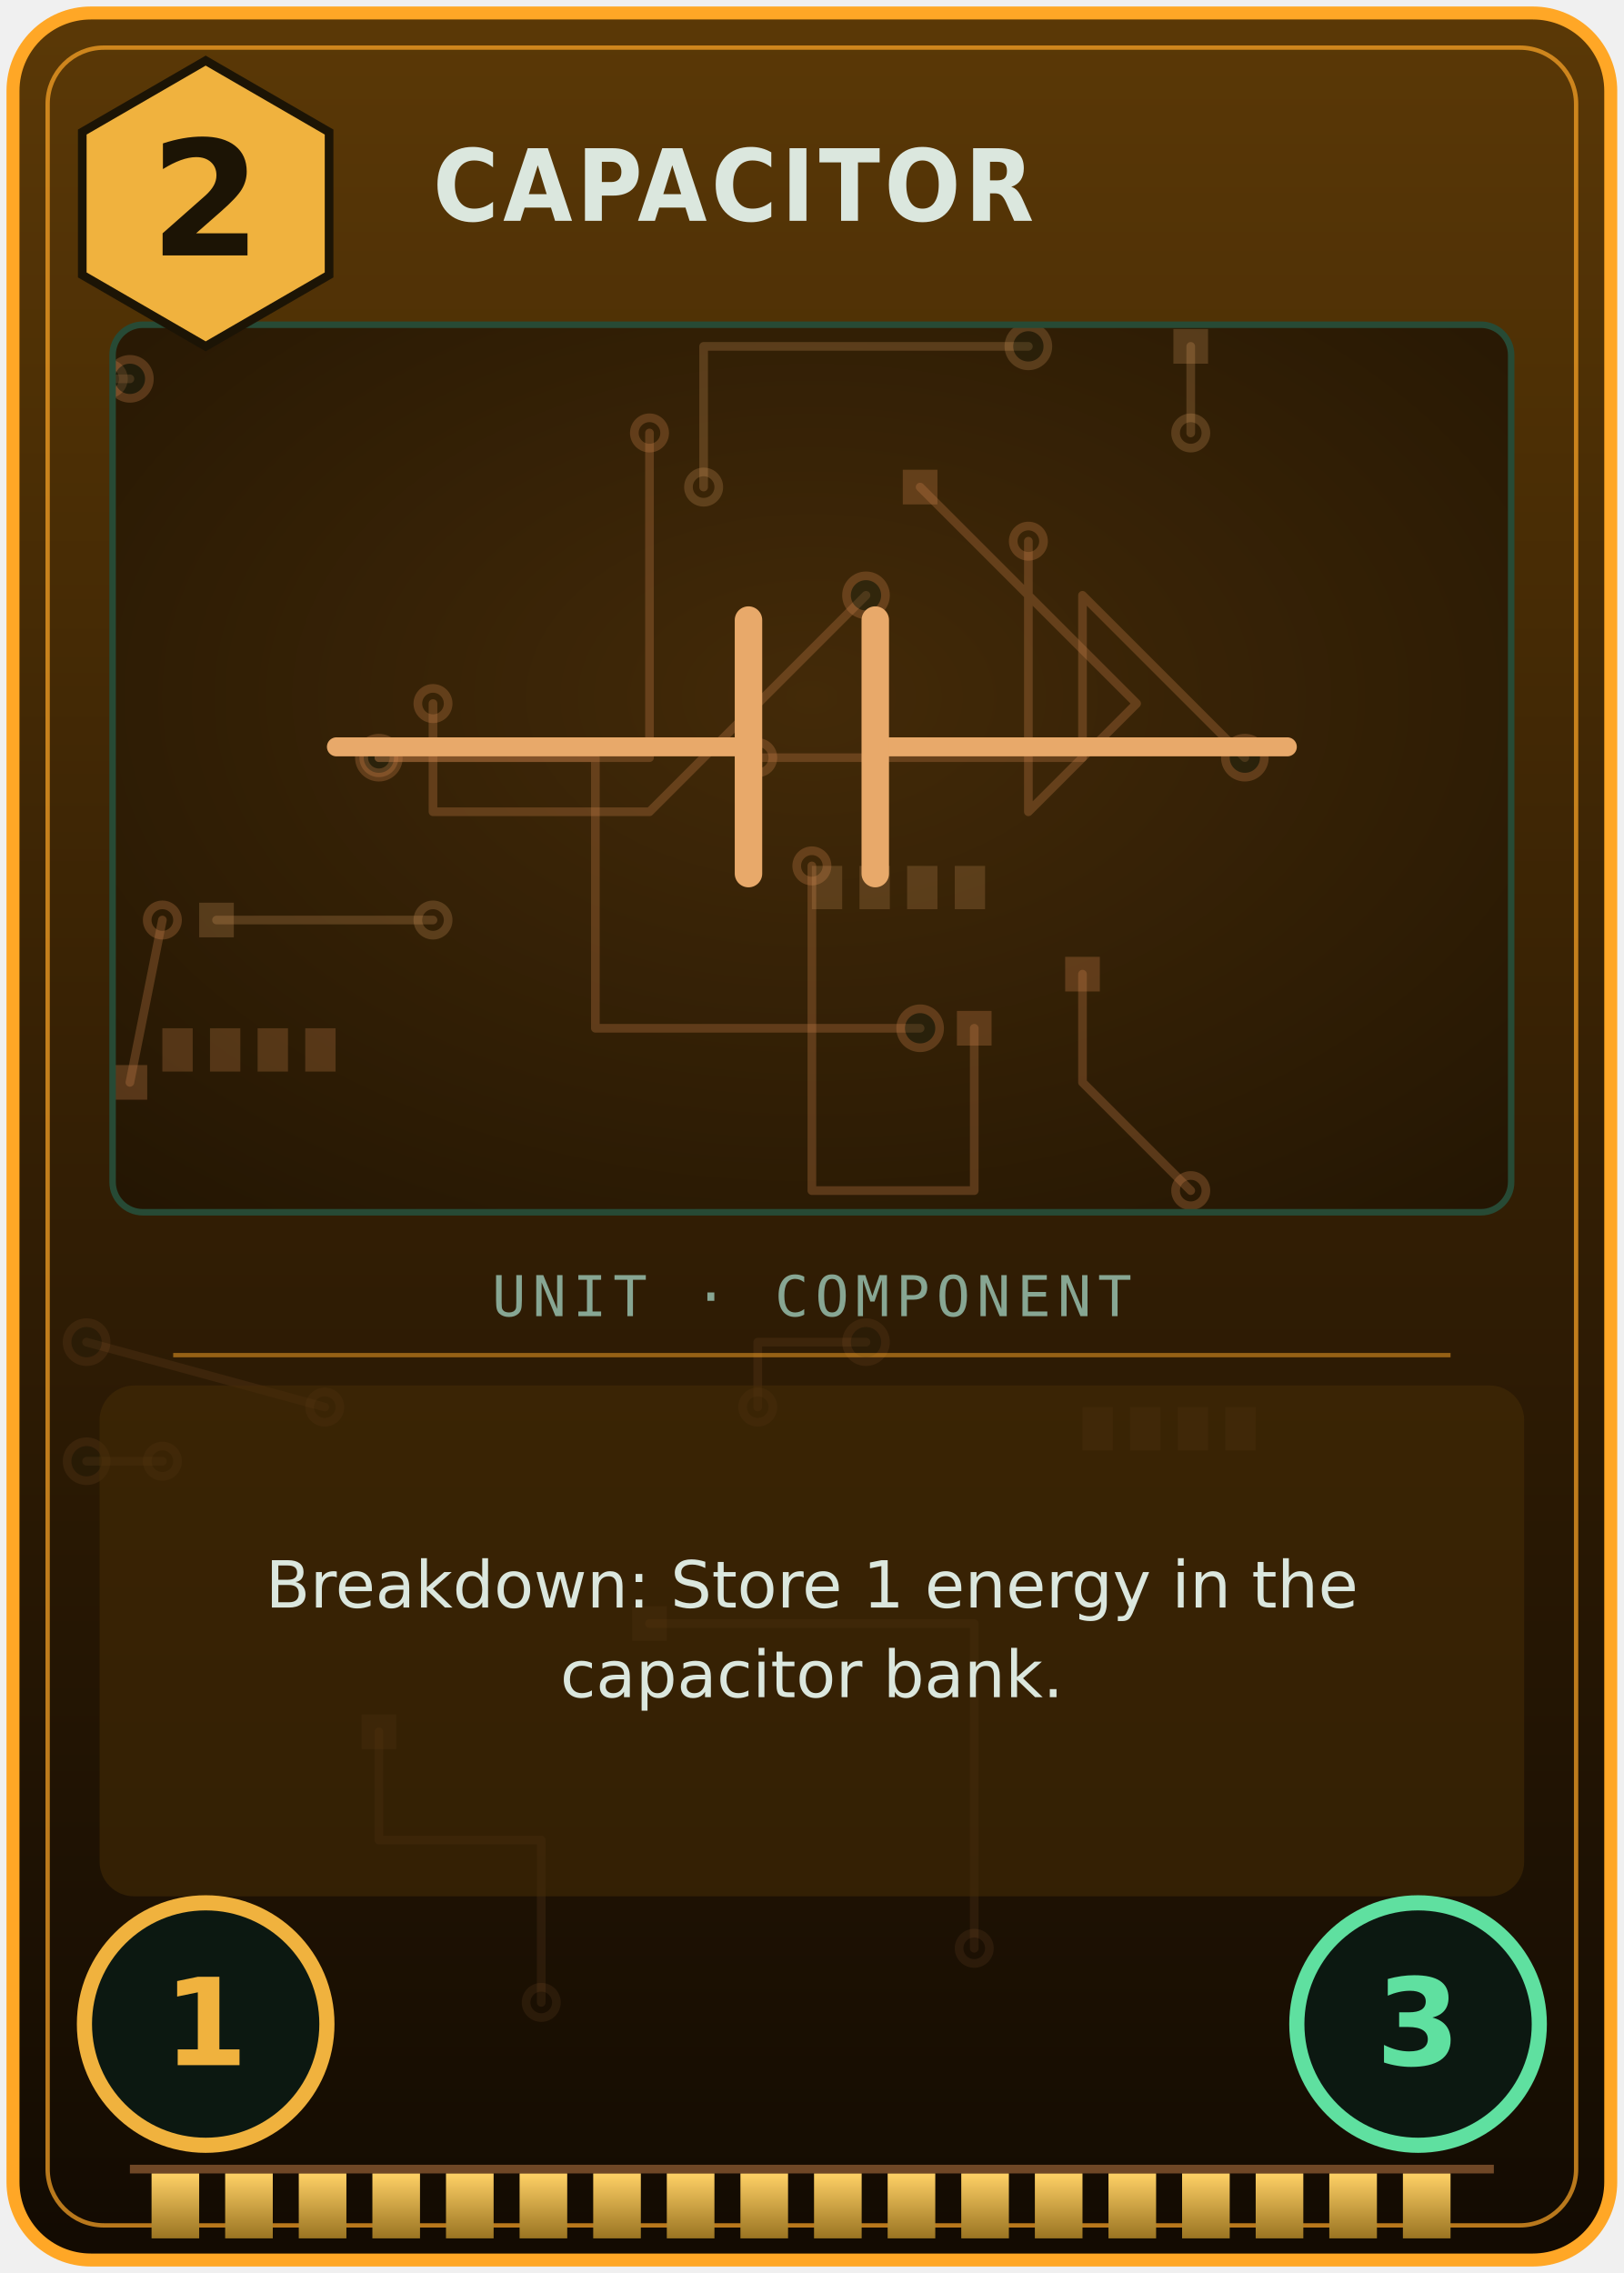
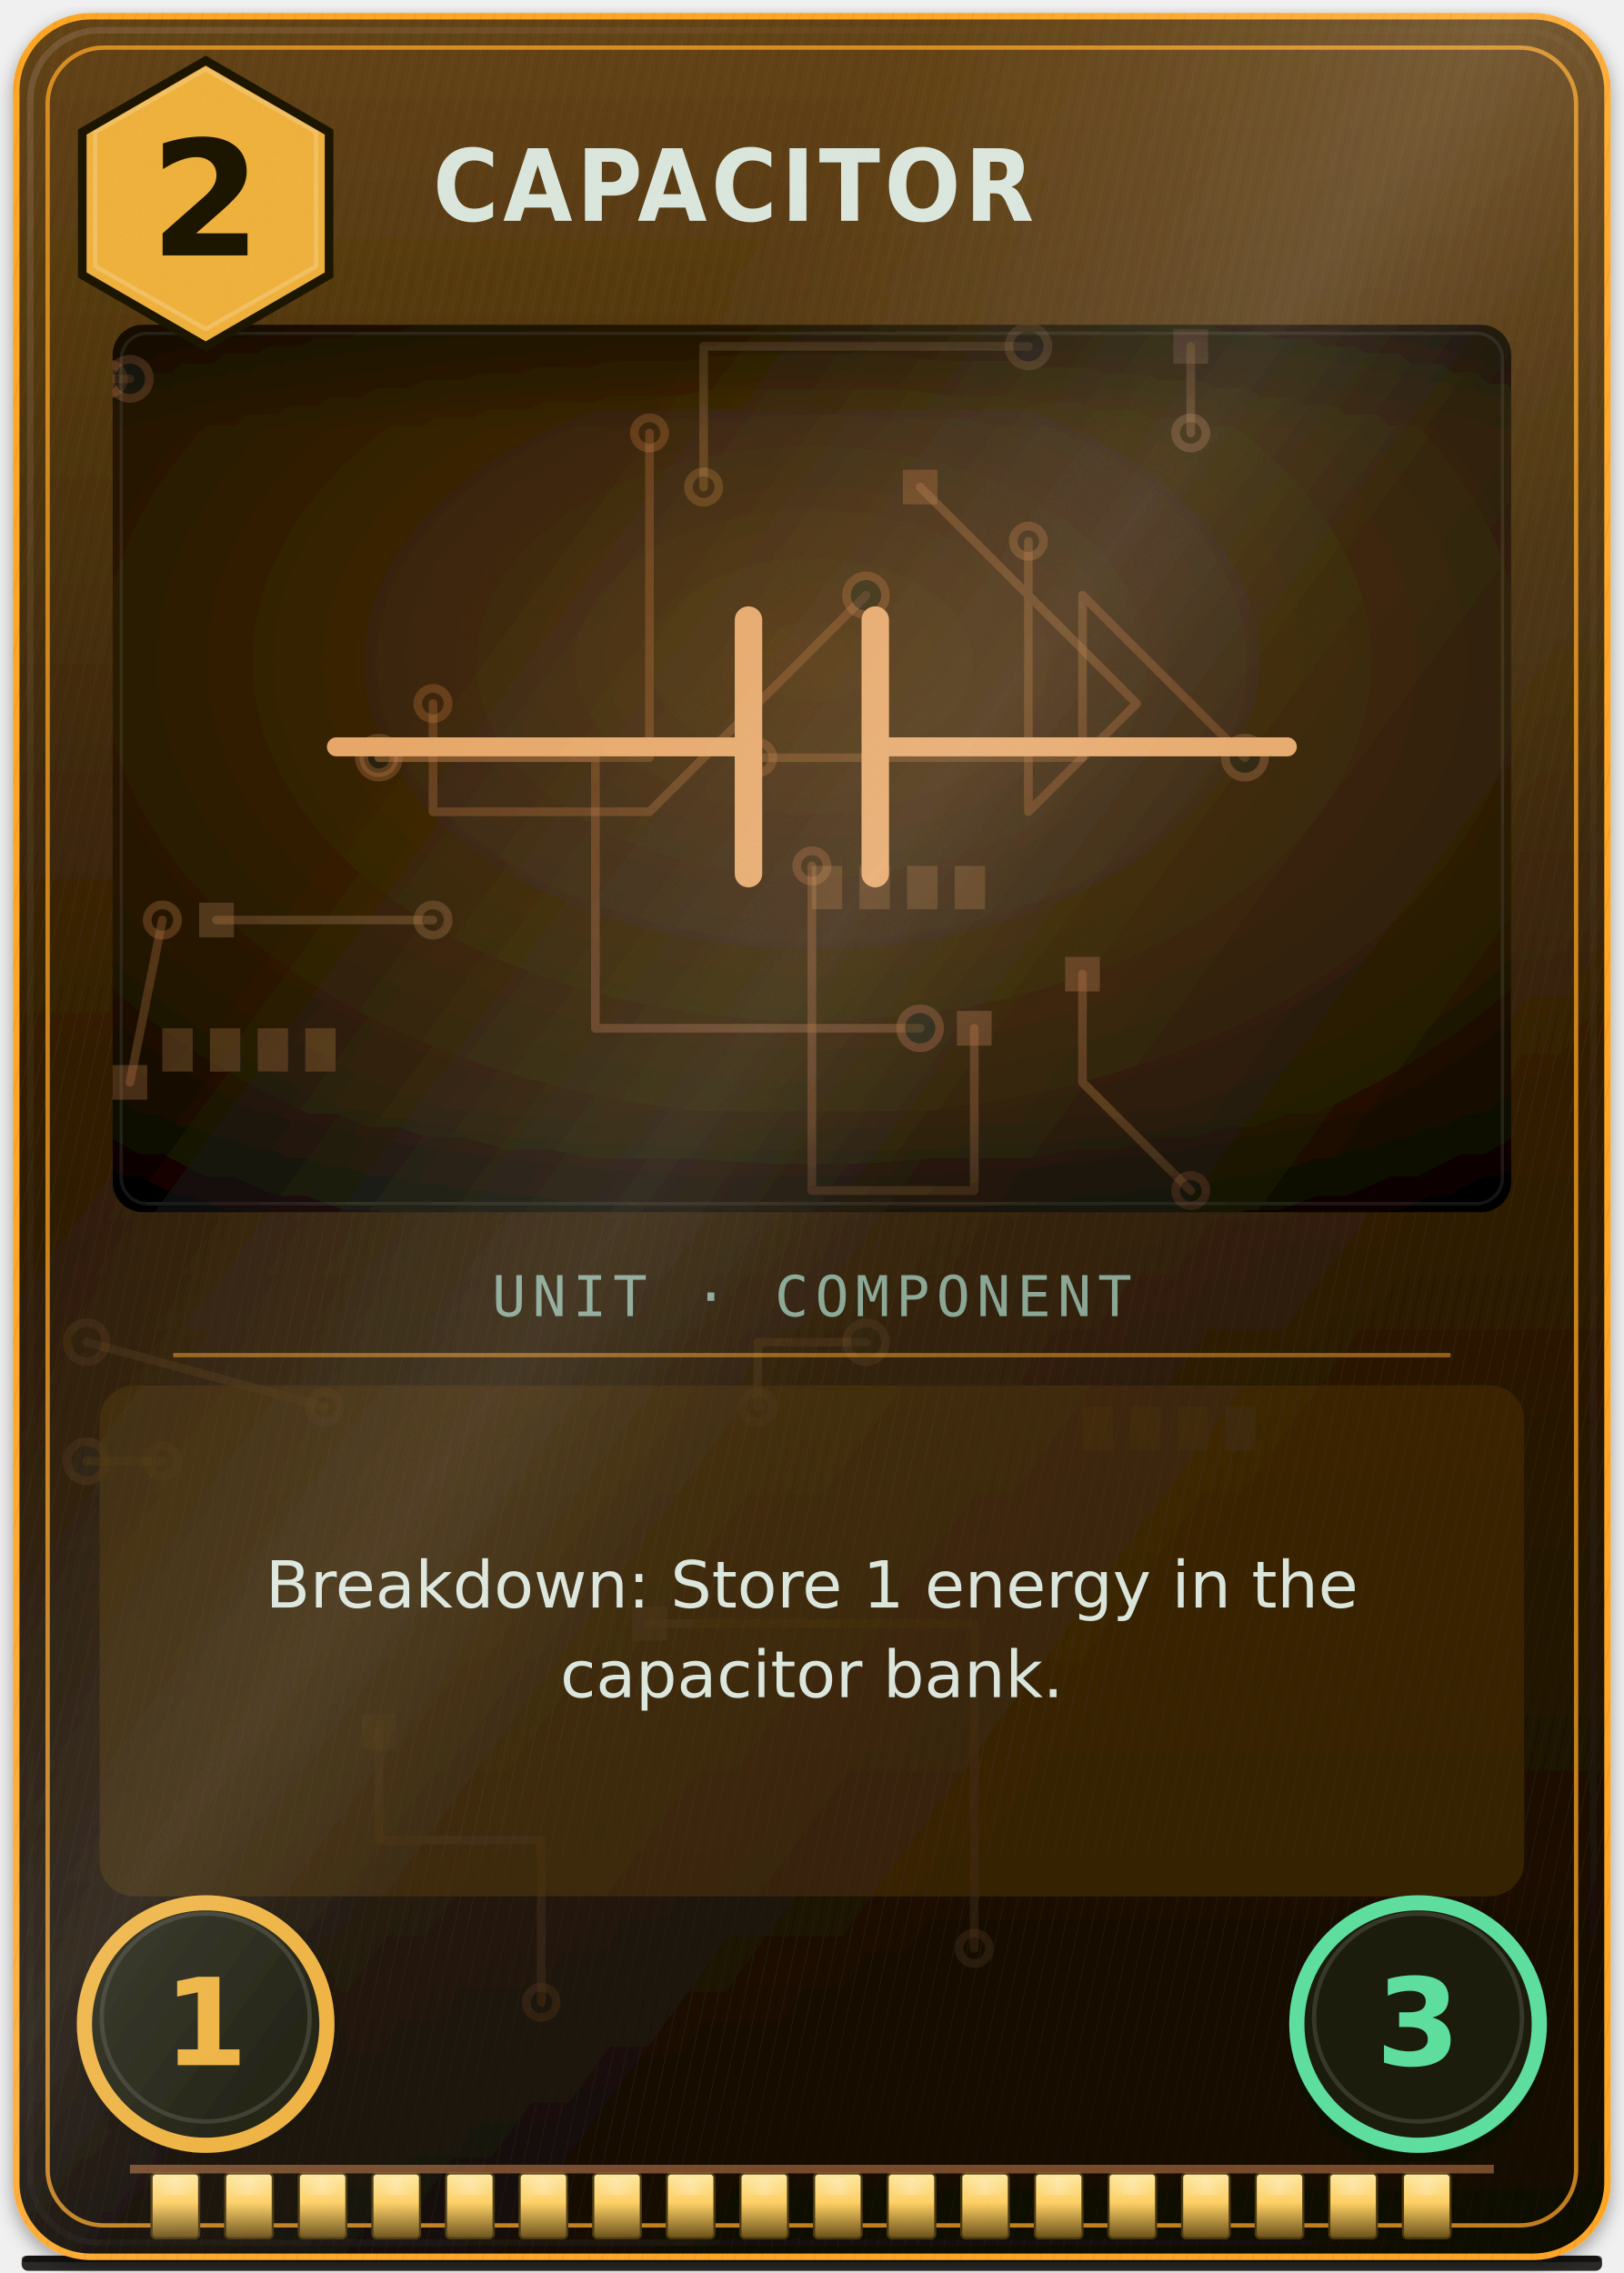
<svg xmlns="http://www.w3.org/2000/svg" width="750" height="1050" viewBox="0 0 750 1050">
  <defs>
+     <filter id="cardDrop" x="-6%" y="-3%" width="112%" height="110%" color-interpolation-filters="sRGB">
+       <feDropShadow dx="0" dy="10" stdDeviation="14" flood-color="#000" flood-opacity="0.5" />
+       <feDropShadow dx="0" dy="3" stdDeviation="4" flood-color="#000" flood-opacity="0.35" />
+     </filter>
+     <filter id="paperGrain" x="0" y="0" width="100%" height="100%">
+       <feTurbulence type="fractalNoise" baseFrequency="0.72" numOctaves="4" seed="17" result="n" />
+       <feColorMatrix in="n" type="matrix" values="0 0 0 0 0.48  0 0 0 0 0.42  0 0 0 0 0.36  0 0 0 0.07 0" result="g" />
+       <feBlend in="SourceGraphic" in2="g" mode="multiply" />
+     </filter>
+     <filter id="artDepth" x="-8%" y="-8%" width="116%" height="116%">
+       <feGaussianBlur in="SourceAlpha" stdDeviation="6" result="blur" />
+       <feOffset dy="4" result="off" />
+       <feFlood flood-color="#000" flood-opacity="0.45" />
+       <feComposite in2="off" operator="in" result="sh" />
+       <feMerge>
+         <feMergeNode in="sh" />
+         <feMergeNode in="SourceGraphic" />
+       </feMerge>
+     </filter>
    <linearGradient id="bggrad" x1="0" y1="0" x2="0" y2="1">
-       <stop offset="0" stop-color="#5a3806" />
-       <stop offset="0.5" stop-color="#341f04" />
-       <stop offset="1" stop-color="#130b02" />
-     </linearGradient>
-     <radialGradient id="artgrad" cx="0.5" cy="0.42" r="0.75">
-       <stop offset="0" stop-color="#432a08" />
-       <stop offset="1" stop-color="#241603" />
+       <stop offset="0" stop-color="#644415" />
+       <stop offset="0.45" stop-color="#341f04" />
+       <stop offset="1" stop-color="#100902" />
+     </linearGradient>
+     <linearGradient id="bevelHi" x1="0" y1="0" x2="1" y2="1">
+       <stop offset="0" stop-color="#fff" stop-opacity="0.22" />
+       <stop offset="0.35" stop-color="#fff" stop-opacity="0" />
+       <stop offset="1" stop-color="#000" stop-opacity="0.28" />
+     </linearGradient>
+     <radialGradient id="artgrad" cx="0.5" cy="0.38" r="0.82">
+       <stop offset="0" stop-color="#54360b" />
+       <stop offset="0.7" stop-color="#241603" />
+       <stop offset="1" stop-color="#170eNaN" />
    </radialGradient>
+     <linearGradient id="artInset" x1="0" y1="0" x2="0" y2="1">
+       <stop offset="0" stop-color="#000" stop-opacity="0.38" />
+       <stop offset="0.12" stop-color="#000" stop-opacity="0" />
+       <stop offset="0.88" stop-color="#000" stop-opacity="0" />
+       <stop offset="1" stop-color="#000" stop-opacity="0.42" />
+     </linearGradient>
    <linearGradient id="guldgrad" x1="0" y1="0" x2="0" y2="1">
-       <stop offset="0" stop-color="#ffd166" />
-       <stop offset="1" stop-color="#9a7422" />
-     </linearGradient>
+       <stop offset="0" stop-color="#ffe9a0" />
+       <stop offset="0.45" stop-color="#ffd166" />
+       <stop offset="1" stop-color="#6a5018" />
+     </linearGradient>
+     <linearGradient id="guldShine" x1="0" y1="0" x2="1" y2="0">
+       <stop offset="0" stop-color="#fff" stop-opacity="0" />
+       <stop offset="0.5" stop-color="#fff" stop-opacity="0.45" />
+       <stop offset="1" stop-color="#fff" stop-opacity="0" />
+     </linearGradient>
+     <linearGradient id="gloss" x1="0" y1="0" x2="1" y2="1">
+       <stop offset="0.28" stop-color="#fff" stop-opacity="0" />
+       <stop offset="0.46" stop-color="#fff" stop-opacity="0.16" />
+       <stop offset="0.54" stop-color="#fff" stop-opacity="0.06" />
+       <stop offset="0.72" stop-color="#fff" stop-opacity="0" />
+     </linearGradient>
+     <pattern id="fiber" width="6" height="6" patternUnits="userSpaceOnUse" patternTransform="rotate(12)">
+       <line x1="0" y1="0" x2="0" y2="6" stroke="#fff" stroke-width="0.6" opacity="0.04" />
+       <line x1="3" y1="0" x2="3" y2="6" stroke="#000" stroke-width="0.5" opacity="0.06" />
+     </pattern>
    <clipPath id="artclip">
      <rect x="52" y="150" width="646" height="410" rx="14" />
    </clipPath>
+     <clipPath id="cardclip">
+       <rect x="6" y="6" width="738" height="1038" rx="36" />
+     </clipPath>
  </defs>
-   <rect x="6" y="6" width="738" height="1038" rx="36" fill="url(#bggrad)" stroke="#ffa726" stroke-width="6" />
-   <rect x="22" y="22" width="706" height="1006" rx="26" fill="none" stroke="#ffa726" stroke-width="2" opacity="0.7" />
-   <circle cx="150" cy="650" r="7" fill="none" stroke="#c9814a" stroke-width="4" opacity="0.1" />
-   <path d="M 150 650 L 40 620 L 40 620" fill="none" stroke="#c9814a" stroke-width="4" stroke-linecap="round" stroke-linejoin="round" opacity="0.1" />
-   <circle cx="40" cy="620" r="9" fill="#122419" stroke="#c9814a" stroke-width="4" opacity="0.1" />
-   <circle cx="75" cy="675" r="7" fill="none" stroke="#c9814a" stroke-width="4" opacity="0.1" />
-   <path d="M 75 675 L 40 675" fill="none" stroke="#c9814a" stroke-width="4" stroke-linecap="round" stroke-linejoin="round" opacity="0.1" />
-   <circle cx="40" cy="675" r="9" fill="#122419" stroke="#c9814a" stroke-width="4" opacity="0.1" />
-   <circle cx="450" cy="900" r="7" fill="none" stroke="#c9814a" stroke-width="4" opacity="0.1" />
-   <path d="M 450 900 L 450 750 L 300 750" fill="none" stroke="#c9814a" stroke-width="4" stroke-linecap="round" stroke-linejoin="round" opacity="0.1" />
-   <rect x="292" y="742" width="16" height="16" fill="#c9814a" opacity="0.1" />
-   <circle cx="350" cy="650" r="7" fill="none" stroke="#c9814a" stroke-width="4" opacity="0.1" />
-   <path d="M 350 650 L 350 620 L 400 620" fill="none" stroke="#c9814a" stroke-width="4" stroke-linecap="round" stroke-linejoin="round" opacity="0.1" />
-   <circle cx="400" cy="620" r="9" fill="#122419" stroke="#c9814a" stroke-width="4" opacity="0.1" />
-   <circle cx="250" cy="925" r="7" fill="none" stroke="#c9814a" stroke-width="4" opacity="0.1" />
-   <path d="M 250 925 L 250 850 L 175 850 L 175 800" fill="none" stroke="#c9814a" stroke-width="4" stroke-linecap="round" stroke-linejoin="round" opacity="0.1" />
-   <rect x="167" y="792" width="16" height="16" fill="#c9814a" opacity="0.1" />
-   <rect x="500" y="650" width="14" height="20" fill="#c9814a" opacity="0.09" />
-   <rect x="522" y="650" width="14" height="20" fill="#c9814a" opacity="0.09" />
-   <rect x="544" y="650" width="14" height="20" fill="#c9814a" opacity="0.09" />
-   <rect x="566" y="650" width="14" height="20" fill="#c9814a" opacity="0.09" />
-   <g clip-path="url(#artclip)">
-     <rect x="52" y="150" width="646" height="410" fill="url(#artgrad)" />
-     <circle cx="300" cy="200" r="7" fill="none" stroke="#c9814a" stroke-width="4" opacity="0.3" />
-     <path d="M 300 200 L 300 350 L 175 350" fill="none" stroke="#c9814a" stroke-width="4" stroke-linecap="round" stroke-linejoin="round" opacity="0.3" />
-     <circle cx="175" cy="350" r="9" fill="#122419" stroke="#c9814a" stroke-width="4" opacity="0.3" />
-     <circle cx="375" cy="400" r="7" fill="none" stroke="#c9814a" stroke-width="4" opacity="0.3" />
-     <path d="M 375 400 L 375 550 L 450 550 L 450 475" fill="none" stroke="#c9814a" stroke-width="4" stroke-linecap="round" stroke-linejoin="round" opacity="0.3" />
-     <rect x="442" y="467" width="16" height="16" fill="#c9814a" opacity="0.3" />
-     <circle cx="50" cy="175" r="7" fill="none" stroke="#c9814a" stroke-width="4" opacity="0.3" />
-     <path d="M 50 175 L 60 175" fill="none" stroke="#c9814a" stroke-width="4" stroke-linecap="round" stroke-linejoin="round" opacity="0.3" />
-     <circle cx="60" cy="175" r="9" fill="#122419" stroke="#c9814a" stroke-width="4" opacity="0.3" />
-     <circle cx="475" cy="250" r="7" fill="none" stroke="#c9814a" stroke-width="4" opacity="0.3" />
-     <path d="M 475 250 L 475 375 L 525 325 L 425 225" fill="none" stroke="#c9814a" stroke-width="4" stroke-linecap="round" stroke-linejoin="round" opacity="0.3" />
-     <rect x="417" y="217" width="16" height="16" fill="#c9814a" opacity="0.3" />
-     <circle cx="175" cy="350" r="7" fill="none" stroke="#c9814a" stroke-width="4" opacity="0.3" />
-     <path d="M 175 350 L 275 350 L 275 475 L 425 475" fill="none" stroke="#c9814a" stroke-width="4" stroke-linecap="round" stroke-linejoin="round" opacity="0.3" />
-     <circle cx="425" cy="475" r="9" fill="#122419" stroke="#c9814a" stroke-width="4" opacity="0.3" />
-     <circle cx="200" cy="325" r="7" fill="none" stroke="#c9814a" stroke-width="4" opacity="0.3" />
-     <path d="M 200 325 L 200 375 L 300 375 L 400 275" fill="none" stroke="#c9814a" stroke-width="4" stroke-linecap="round" stroke-linejoin="round" opacity="0.3" />
-     <circle cx="400" cy="275" r="9" fill="#122419" stroke="#c9814a" stroke-width="4" opacity="0.3" />
-     <circle cx="75" cy="425" r="7" fill="none" stroke="#c9814a" stroke-width="4" opacity="0.3" />
-     <path d="M 75 425 L 60 500" fill="none" stroke="#c9814a" stroke-width="4" stroke-linecap="round" stroke-linejoin="round" opacity="0.3" />
-     <rect x="52" y="492" width="16" height="16" fill="#c9814a" opacity="0.3" />
-     <circle cx="350" cy="350" r="7" fill="none" stroke="#c9814a" stroke-width="4" opacity="0.3" />
-     <path d="M 350 350 L 500 350 L 500 275 L 575 350" fill="none" stroke="#c9814a" stroke-width="4" stroke-linecap="round" stroke-linejoin="round" opacity="0.3" />
-     <circle cx="575" cy="350" r="9" fill="#122419" stroke="#c9814a" stroke-width="4" opacity="0.3" />
-     <circle cx="550" cy="550" r="7" fill="none" stroke="#c9814a" stroke-width="4" opacity="0.3" />
-     <path d="M 550 550 L 500 500 L 500 450" fill="none" stroke="#c9814a" stroke-width="4" stroke-linecap="round" stroke-linejoin="round" opacity="0.3" />
-     <rect x="492" y="442" width="16" height="16" fill="#c9814a" opacity="0.3" />
-     <rect x="75" y="475" width="14" height="20" fill="#c9814a" opacity="0.27" />
-     <rect x="97" y="475" width="14" height="20" fill="#c9814a" opacity="0.27" />
-     <rect x="119" y="475" width="14" height="20" fill="#c9814a" opacity="0.27" />
-     <rect x="141" y="475" width="14" height="20" fill="#c9814a" opacity="0.27" />
-     <circle cx="550" cy="200" r="7" fill="none" stroke="#e8a96a" stroke-width="4" opacity="0.22" />
-     <path d="M 550 200 L 550 160" fill="none" stroke="#e8a96a" stroke-width="4" stroke-linecap="round" stroke-linejoin="round" opacity="0.22" />
-     <rect x="542" y="152" width="16" height="16" fill="#e8a96a" opacity="0.22" />
-     <circle cx="325" cy="225" r="7" fill="none" stroke="#e8a96a" stroke-width="4" opacity="0.22" />
-     <path d="M 325 225 L 325 160 L 475 160" fill="none" stroke="#e8a96a" stroke-width="4" stroke-linecap="round" stroke-linejoin="round" opacity="0.22" />
-     <circle cx="475" cy="160" r="9" fill="#122419" stroke="#e8a96a" stroke-width="4" opacity="0.22" />
-     <circle cx="200" cy="425" r="7" fill="none" stroke="#e8a96a" stroke-width="4" opacity="0.22" />
-     <path d="M 200 425 L 100 425" fill="none" stroke="#e8a96a" stroke-width="4" stroke-linecap="round" stroke-linejoin="round" opacity="0.22" />
-     <rect x="92" y="417" width="16" height="16" fill="#e8a96a" opacity="0.22" />
-     <rect x="375" y="400" width="14" height="20" fill="#e8a96a" opacity="0.198" />
-     <rect x="397" y="400" width="14" height="20" fill="#e8a96a" opacity="0.198" />
-     <rect x="419" y="400" width="14" height="20" fill="#e8a96a" opacity="0.198" />
-     <rect x="441" y="400" width="14" height="20" fill="#e8a96a" opacity="0.198" />
-     <g transform="translate(375 345) scale(0.976) translate(-375 -345)">
-       <line x1="150" y1="345" x2="345" y2="345" stroke="#e8a96a" stroke-width="9" stroke-linecap="round" />
-       <line x1="405" y1="345" x2="600" y2="345" stroke="#e8a96a" stroke-width="9" stroke-linecap="round" />
-       <line x1="345" y1="285" x2="345" y2="405" stroke="#e8a96a" stroke-width="13" stroke-linecap="round" />
-       <line x1="405" y1="285" x2="405" y2="405" stroke="#e8a96a" stroke-width="13" stroke-linecap="round" />
+   <rect x="10" y="1042" width="730" height="7" rx="3" fill="#080604" opacity="0.85" />
+   <rect x="10" y="1042" width="730" height="3" rx="2" fill="#734bNaN" opacity="0.5" />
+   <g filter="url(#cardDrop)">
+     <g filter="url(#paperGrain)" clip-path="url(#cardclip)">
+       <rect x="6" y="6" width="738" height="1038" rx="36" fill="url(#bggrad)" stroke="#ffa726" stroke-width="6" />
+       <rect x="6" y="6" width="738" height="1038" rx="36" fill="url(#fiber)" />
+       <rect x="22" y="22" width="706" height="1006" rx="26" fill="none" stroke="#ffa726" stroke-width="2" opacity="0.75" />
+       <rect x="14" y="14" width="722" height="1022" rx="32" fill="none" stroke="url(#bevelHi)" stroke-width="3" opacity="0.55" />
+       <circle cx="150" cy="650" r="7" fill="none" stroke="#c9814a" stroke-width="4" opacity="0.1" />
+       <path d="M 150 650 L 40 620 L 40 620" fill="none" stroke="#c9814a" stroke-width="4" stroke-linecap="round" stroke-linejoin="round" opacity="0.1" />
+       <circle cx="40" cy="620" r="9" fill="#122419" stroke="#c9814a" stroke-width="4" opacity="0.1" />
+       <circle cx="75" cy="675" r="7" fill="none" stroke="#c9814a" stroke-width="4" opacity="0.1" />
+       <path d="M 75 675 L 40 675" fill="none" stroke="#c9814a" stroke-width="4" stroke-linecap="round" stroke-linejoin="round" opacity="0.1" />
+       <circle cx="40" cy="675" r="9" fill="#122419" stroke="#c9814a" stroke-width="4" opacity="0.1" />
+       <circle cx="450" cy="900" r="7" fill="none" stroke="#c9814a" stroke-width="4" opacity="0.1" />
+       <path d="M 450 900 L 450 750 L 300 750" fill="none" stroke="#c9814a" stroke-width="4" stroke-linecap="round" stroke-linejoin="round" opacity="0.1" />
+       <rect x="292" y="742" width="16" height="16" fill="#c9814a" opacity="0.1" />
+       <circle cx="350" cy="650" r="7" fill="none" stroke="#c9814a" stroke-width="4" opacity="0.1" />
+       <path d="M 350 650 L 350 620 L 400 620" fill="none" stroke="#c9814a" stroke-width="4" stroke-linecap="round" stroke-linejoin="round" opacity="0.1" />
+       <circle cx="400" cy="620" r="9" fill="#122419" stroke="#c9814a" stroke-width="4" opacity="0.1" />
+       <circle cx="250" cy="925" r="7" fill="none" stroke="#c9814a" stroke-width="4" opacity="0.1" />
+       <path d="M 250 925 L 250 850 L 175 850 L 175 800" fill="none" stroke="#c9814a" stroke-width="4" stroke-linecap="round" stroke-linejoin="round" opacity="0.1" />
+       <rect x="167" y="792" width="16" height="16" fill="#c9814a" opacity="0.1" />
+       <rect x="500" y="650" width="14" height="20" fill="#c9814a" opacity="0.09" />
+       <rect x="522" y="650" width="14" height="20" fill="#c9814a" opacity="0.09" />
+       <rect x="544" y="650" width="14" height="20" fill="#c9814a" opacity="0.09" />
+       <rect x="566" y="650" width="14" height="20" fill="#c9814a" opacity="0.09" />
+       <g clip-path="url(#artclip)" filter="url(#artDepth)">
+         <rect x="52" y="150" width="646" height="410" fill="url(#artgrad)" />
+         <circle cx="300" cy="200" r="7" fill="none" stroke="#c9814a" stroke-width="4" opacity="0.3" />
+         <path d="M 300 200 L 300 350 L 175 350" fill="none" stroke="#c9814a" stroke-width="4" stroke-linecap="round" stroke-linejoin="round" opacity="0.3" />
+         <circle cx="175" cy="350" r="9" fill="#122419" stroke="#c9814a" stroke-width="4" opacity="0.3" />
+         <circle cx="375" cy="400" r="7" fill="none" stroke="#c9814a" stroke-width="4" opacity="0.3" />
+         <path d="M 375 400 L 375 550 L 450 550 L 450 475" fill="none" stroke="#c9814a" stroke-width="4" stroke-linecap="round" stroke-linejoin="round" opacity="0.3" />
+         <rect x="442" y="467" width="16" height="16" fill="#c9814a" opacity="0.3" />
+         <circle cx="50" cy="175" r="7" fill="none" stroke="#c9814a" stroke-width="4" opacity="0.3" />
+         <path d="M 50 175 L 60 175" fill="none" stroke="#c9814a" stroke-width="4" stroke-linecap="round" stroke-linejoin="round" opacity="0.3" />
+         <circle cx="60" cy="175" r="9" fill="#122419" stroke="#c9814a" stroke-width="4" opacity="0.3" />
+         <circle cx="475" cy="250" r="7" fill="none" stroke="#c9814a" stroke-width="4" opacity="0.3" />
+         <path d="M 475 250 L 475 375 L 525 325 L 425 225" fill="none" stroke="#c9814a" stroke-width="4" stroke-linecap="round" stroke-linejoin="round" opacity="0.3" />
+         <rect x="417" y="217" width="16" height="16" fill="#c9814a" opacity="0.3" />
+         <circle cx="175" cy="350" r="7" fill="none" stroke="#c9814a" stroke-width="4" opacity="0.3" />
+         <path d="M 175 350 L 275 350 L 275 475 L 425 475" fill="none" stroke="#c9814a" stroke-width="4" stroke-linecap="round" stroke-linejoin="round" opacity="0.3" />
+         <circle cx="425" cy="475" r="9" fill="#122419" stroke="#c9814a" stroke-width="4" opacity="0.3" />
+         <circle cx="200" cy="325" r="7" fill="none" stroke="#c9814a" stroke-width="4" opacity="0.3" />
+         <path d="M 200 325 L 200 375 L 300 375 L 400 275" fill="none" stroke="#c9814a" stroke-width="4" stroke-linecap="round" stroke-linejoin="round" opacity="0.3" />
+         <circle cx="400" cy="275" r="9" fill="#122419" stroke="#c9814a" stroke-width="4" opacity="0.3" />
+         <circle cx="75" cy="425" r="7" fill="none" stroke="#c9814a" stroke-width="4" opacity="0.3" />
+         <path d="M 75 425 L 60 500" fill="none" stroke="#c9814a" stroke-width="4" stroke-linecap="round" stroke-linejoin="round" opacity="0.3" />
+         <rect x="52" y="492" width="16" height="16" fill="#c9814a" opacity="0.3" />
+         <circle cx="350" cy="350" r="7" fill="none" stroke="#c9814a" stroke-width="4" opacity="0.3" />
+         <path d="M 350 350 L 500 350 L 500 275 L 575 350" fill="none" stroke="#c9814a" stroke-width="4" stroke-linecap="round" stroke-linejoin="round" opacity="0.3" />
+         <circle cx="575" cy="350" r="9" fill="#122419" stroke="#c9814a" stroke-width="4" opacity="0.3" />
+         <circle cx="550" cy="550" r="7" fill="none" stroke="#c9814a" stroke-width="4" opacity="0.3" />
+         <path d="M 550 550 L 500 500 L 500 450" fill="none" stroke="#c9814a" stroke-width="4" stroke-linecap="round" stroke-linejoin="round" opacity="0.3" />
+         <rect x="492" y="442" width="16" height="16" fill="#c9814a" opacity="0.3" />
+         <rect x="75" y="475" width="14" height="20" fill="#c9814a" opacity="0.27" />
+         <rect x="97" y="475" width="14" height="20" fill="#c9814a" opacity="0.27" />
+         <rect x="119" y="475" width="14" height="20" fill="#c9814a" opacity="0.27" />
+         <rect x="141" y="475" width="14" height="20" fill="#c9814a" opacity="0.27" />
+         <circle cx="550" cy="200" r="7" fill="none" stroke="#e8a96a" stroke-width="4" opacity="0.22" />
+         <path d="M 550 200 L 550 160" fill="none" stroke="#e8a96a" stroke-width="4" stroke-linecap="round" stroke-linejoin="round" opacity="0.22" />
+         <rect x="542" y="152" width="16" height="16" fill="#e8a96a" opacity="0.22" />
+         <circle cx="325" cy="225" r="7" fill="none" stroke="#e8a96a" stroke-width="4" opacity="0.22" />
+         <path d="M 325 225 L 325 160 L 475 160" fill="none" stroke="#e8a96a" stroke-width="4" stroke-linecap="round" stroke-linejoin="round" opacity="0.22" />
+         <circle cx="475" cy="160" r="9" fill="#122419" stroke="#e8a96a" stroke-width="4" opacity="0.22" />
+         <circle cx="200" cy="425" r="7" fill="none" stroke="#e8a96a" stroke-width="4" opacity="0.22" />
+         <path d="M 200 425 L 100 425" fill="none" stroke="#e8a96a" stroke-width="4" stroke-linecap="round" stroke-linejoin="round" opacity="0.22" />
+         <rect x="92" y="417" width="16" height="16" fill="#e8a96a" opacity="0.22" />
+         <rect x="375" y="400" width="14" height="20" fill="#e8a96a" opacity="0.198" />
+         <rect x="397" y="400" width="14" height="20" fill="#e8a96a" opacity="0.198" />
+         <rect x="419" y="400" width="14" height="20" fill="#e8a96a" opacity="0.198" />
+         <rect x="441" y="400" width="14" height="20" fill="#e8a96a" opacity="0.198" />
+         <g transform="translate(375 345) scale(0.976) translate(-375 -345)">
+           <line x1="150" y1="345" x2="345" y2="345" stroke="#e8a96a" stroke-width="9" stroke-linecap="round" />
+           <line x1="405" y1="345" x2="600" y2="345" stroke="#e8a96a" stroke-width="9" stroke-linecap="round" />
+           <line x1="345" y1="285" x2="345" y2="405" stroke="#e8a96a" stroke-width="13" stroke-linecap="round" />
+           <line x1="405" y1="285" x2="405" y2="405" stroke="#e8a96a" stroke-width="13" stroke-linecap="round" />
+         </g>
+         <rect x="52" y="150" width="646" height="410" fill="url(#artInset)" />
+       </g>
+       <rect x="52" y="150" width="646" height="410" rx="14" fill="none" stroke="#bf7dNaN" stroke-width="4" />
+       <rect x="56" y="154" width="638" height="402" rx="12" fill="none" stroke="#fff" stroke-width="1.5" opacity="0.08" />
+       <text x="200" y="102" font-family="DejaVu Sans Condensed" font-weight="bold" font-size="46" letter-spacing="2" fill="#dbe7de">CAPACITOR</text>
+       <polygon points="95,28 152,61 152,127 95,160 38,127 38,61" fill="#f0b23e" stroke="#1c1405" stroke-width="4" />
+       <polygon points="95,32 146,61 146,123 95,152 44,123 44,61" fill="none" stroke="#fff" stroke-width="2" opacity="0.2" />
+       <text x="95" y="118" text-anchor="middle" font-family="DejaVu Sans" font-weight="bold" font-size="74" fill="#1c1405">2</text>
+       <text x="375" y="608" text-anchor="middle" font-family="DejaVu Sans Mono" font-size="26" letter-spacing="3" fill="#87a693">UNIT · COMPONENT</text>
+       <line x1="80" y1="626" x2="670" y2="626" stroke="#ffa726" stroke-width="2" opacity="0.5" />
+       <rect x="46" y="640" width="658" height="236" rx="16" fill="#452c05" opacity="0.62" />
+       <rect x="50" y="644" width="650" height="214" rx="14" fill="url(#fiber)" opacity="0.35" />
+       <text x="375" y="742.6" text-anchor="middle" font-family="DejaVu Sans" font-size="30" fill="#dbe7de">Breakdown: Store 1 energy in the</text>
+       <text x="375" y="784.0" text-anchor="middle" font-family="DejaVu Sans" font-size="30" fill="#dbe7de">capacitor bank.</text>
+       <g filter="url(#cardDrop)">
+         <circle cx="95" cy="935" r="56" fill="#1d1e0d" stroke="#f0b23e" stroke-width="7" />
+         <circle cx="95" cy="932" r="48" fill="none" stroke="#fff" stroke-width="2" opacity="0.12" />
+         <text x="95" y="954" text-anchor="middle" font-family="DejaVu Sans" font-weight="bold" font-size="56" fill="#f0b23e">1</text>
+         <circle cx="655" cy="935" r="56" fill="#1d1e0d" stroke="#5fe0a0" stroke-width="7" />
+         <circle cx="655" cy="932" r="48" fill="none" stroke="#fff" stroke-width="2" opacity="0.12" />
+         <text x="655" y="954" text-anchor="middle" font-family="DejaVu Sans" font-weight="bold" font-size="56" fill="#5fe0a0">3</text>
+       </g>
+       <rect x="70" y="1004" width="22" height="30" rx="2" fill="url(#guldgrad)" stroke="#4a3810" stroke-width="1" />
+       <rect x="72" y="1006" width="18" height="8" rx="1" fill="url(#guldShine)" opacity="0.55" />
+       <rect x="104" y="1004" width="22" height="30" rx="2" fill="url(#guldgrad)" stroke="#4a3810" stroke-width="1" />
+       <rect x="106" y="1006" width="18" height="8" rx="1" fill="url(#guldShine)" opacity="0.55" />
+       <rect x="138" y="1004" width="22" height="30" rx="2" fill="url(#guldgrad)" stroke="#4a3810" stroke-width="1" />
+       <rect x="140" y="1006" width="18" height="8" rx="1" fill="url(#guldShine)" opacity="0.55" />
+       <rect x="172" y="1004" width="22" height="30" rx="2" fill="url(#guldgrad)" stroke="#4a3810" stroke-width="1" />
+       <rect x="174" y="1006" width="18" height="8" rx="1" fill="url(#guldShine)" opacity="0.55" />
+       <rect x="206" y="1004" width="22" height="30" rx="2" fill="url(#guldgrad)" stroke="#4a3810" stroke-width="1" />
+       <rect x="208" y="1006" width="18" height="8" rx="1" fill="url(#guldShine)" opacity="0.55" />
+       <rect x="240" y="1004" width="22" height="30" rx="2" fill="url(#guldgrad)" stroke="#4a3810" stroke-width="1" />
+       <rect x="242" y="1006" width="18" height="8" rx="1" fill="url(#guldShine)" opacity="0.55" />
+       <rect x="274" y="1004" width="22" height="30" rx="2" fill="url(#guldgrad)" stroke="#4a3810" stroke-width="1" />
+       <rect x="276" y="1006" width="18" height="8" rx="1" fill="url(#guldShine)" opacity="0.55" />
+       <rect x="308" y="1004" width="22" height="30" rx="2" fill="url(#guldgrad)" stroke="#4a3810" stroke-width="1" />
+       <rect x="310" y="1006" width="18" height="8" rx="1" fill="url(#guldShine)" opacity="0.55" />
+       <rect x="342" y="1004" width="22" height="30" rx="2" fill="url(#guldgrad)" stroke="#4a3810" stroke-width="1" />
+       <rect x="344" y="1006" width="18" height="8" rx="1" fill="url(#guldShine)" opacity="0.55" />
+       <rect x="376" y="1004" width="22" height="30" rx="2" fill="url(#guldgrad)" stroke="#4a3810" stroke-width="1" />
+       <rect x="378" y="1006" width="18" height="8" rx="1" fill="url(#guldShine)" opacity="0.55" />
+       <rect x="410" y="1004" width="22" height="30" rx="2" fill="url(#guldgrad)" stroke="#4a3810" stroke-width="1" />
+       <rect x="412" y="1006" width="18" height="8" rx="1" fill="url(#guldShine)" opacity="0.55" />
+       <rect x="444" y="1004" width="22" height="30" rx="2" fill="url(#guldgrad)" stroke="#4a3810" stroke-width="1" />
+       <rect x="446" y="1006" width="18" height="8" rx="1" fill="url(#guldShine)" opacity="0.55" />
+       <rect x="478" y="1004" width="22" height="30" rx="2" fill="url(#guldgrad)" stroke="#4a3810" stroke-width="1" />
+       <rect x="480" y="1006" width="18" height="8" rx="1" fill="url(#guldShine)" opacity="0.55" />
+       <rect x="512" y="1004" width="22" height="30" rx="2" fill="url(#guldgrad)" stroke="#4a3810" stroke-width="1" />
+       <rect x="514" y="1006" width="18" height="8" rx="1" fill="url(#guldShine)" opacity="0.55" />
+       <rect x="546" y="1004" width="22" height="30" rx="2" fill="url(#guldgrad)" stroke="#4a3810" stroke-width="1" />
+       <rect x="548" y="1006" width="18" height="8" rx="1" fill="url(#guldShine)" opacity="0.55" />
+       <rect x="580" y="1004" width="22" height="30" rx="2" fill="url(#guldgrad)" stroke="#4a3810" stroke-width="1" />
+       <rect x="582" y="1006" width="18" height="8" rx="1" fill="url(#guldShine)" opacity="0.55" />
+       <rect x="614" y="1004" width="22" height="30" rx="2" fill="url(#guldgrad)" stroke="#4a3810" stroke-width="1" />
+       <rect x="616" y="1006" width="18" height="8" rx="1" fill="url(#guldShine)" opacity="0.55" />
+       <rect x="648" y="1004" width="22" height="30" rx="2" fill="url(#guldgrad)" stroke="#4a3810" stroke-width="1" />
+       <rect x="650" y="1006" width="18" height="8" rx="1" fill="url(#guldShine)" opacity="0.55" />
+       <rect x="60" y="1000" width="630" height="4" fill="#c9814a" opacity="0.55" />
+       <rect x="6" y="6" width="738" height="1038" rx="36" fill="url(#gloss)" opacity="0.85" />
    </g>
  </g>
-   <rect x="52" y="150" width="646" height="410" rx="14" fill="none" stroke="#274a35" stroke-width="3" />
-   <text x="200" y="102" font-family="DejaVu Sans Condensed" font-weight="bold" font-size="46" letter-spacing="2" fill="#dbe7de">CAPACITOR</text>
-   <polygon points="95,28 152,61 152,127 95,160 38,127 38,61" fill="#f0b23e" stroke="#1c1405" stroke-width="4" />
-   <text x="95" y="118" text-anchor="middle" font-family="DejaVu Sans" font-weight="bold" font-size="74" fill="#1c1405">2</text>
-   <text x="375" y="608" text-anchor="middle" font-family="DejaVu Sans Mono" font-size="26" letter-spacing="3" fill="#87a693">UNIT · COMPONENT</text>
-   <line x1="80" y1="626" x2="670" y2="626" stroke="#ffa726" stroke-width="2" opacity="0.5" />
-   <rect x="46" y="640" width="658" height="236" rx="16" fill="#452c05" opacity="0.55" />
-   <text x="375" y="742.6" text-anchor="middle" font-family="DejaVu Sans" font-size="30" fill="#dbe7de">Breakdown: Store 1 energy in the</text>
-   <text x="375" y="784.0" text-anchor="middle" font-family="DejaVu Sans" font-size="30" fill="#dbe7de">capacitor bank.</text>
-   <circle cx="95" cy="935" r="56" fill="#0c1811" stroke="#f0b23e" stroke-width="7" />
-   <text x="95" y="954" text-anchor="middle" font-family="DejaVu Sans" font-weight="bold" font-size="56" fill="#f0b23e">1</text>
-   <circle cx="655" cy="935" r="56" fill="#0c1811" stroke="#5fe0a0" stroke-width="7" />
-   <text x="655" y="954" text-anchor="middle" font-family="DejaVu Sans" font-weight="bold" font-size="56" fill="#5fe0a0">3</text>
-   <rect x="70" y="1004" width="22" height="30" fill="url(#guldgrad)" />
-   <rect x="104" y="1004" width="22" height="30" fill="url(#guldgrad)" />
-   <rect x="138" y="1004" width="22" height="30" fill="url(#guldgrad)" />
-   <rect x="172" y="1004" width="22" height="30" fill="url(#guldgrad)" />
-   <rect x="206" y="1004" width="22" height="30" fill="url(#guldgrad)" />
-   <rect x="240" y="1004" width="22" height="30" fill="url(#guldgrad)" />
-   <rect x="274" y="1004" width="22" height="30" fill="url(#guldgrad)" />
-   <rect x="308" y="1004" width="22" height="30" fill="url(#guldgrad)" />
-   <rect x="342" y="1004" width="22" height="30" fill="url(#guldgrad)" />
-   <rect x="376" y="1004" width="22" height="30" fill="url(#guldgrad)" />
-   <rect x="410" y="1004" width="22" height="30" fill="url(#guldgrad)" />
-   <rect x="444" y="1004" width="22" height="30" fill="url(#guldgrad)" />
-   <rect x="478" y="1004" width="22" height="30" fill="url(#guldgrad)" />
-   <rect x="512" y="1004" width="22" height="30" fill="url(#guldgrad)" />
-   <rect x="546" y="1004" width="22" height="30" fill="url(#guldgrad)" />
-   <rect x="580" y="1004" width="22" height="30" fill="url(#guldgrad)" />
-   <rect x="614" y="1004" width="22" height="30" fill="url(#guldgrad)" />
-   <rect x="648" y="1004" width="22" height="30" fill="url(#guldgrad)" />
-   <rect x="60" y="1000" width="630" height="4" fill="#c9814a" opacity="0.5" />
</svg>
